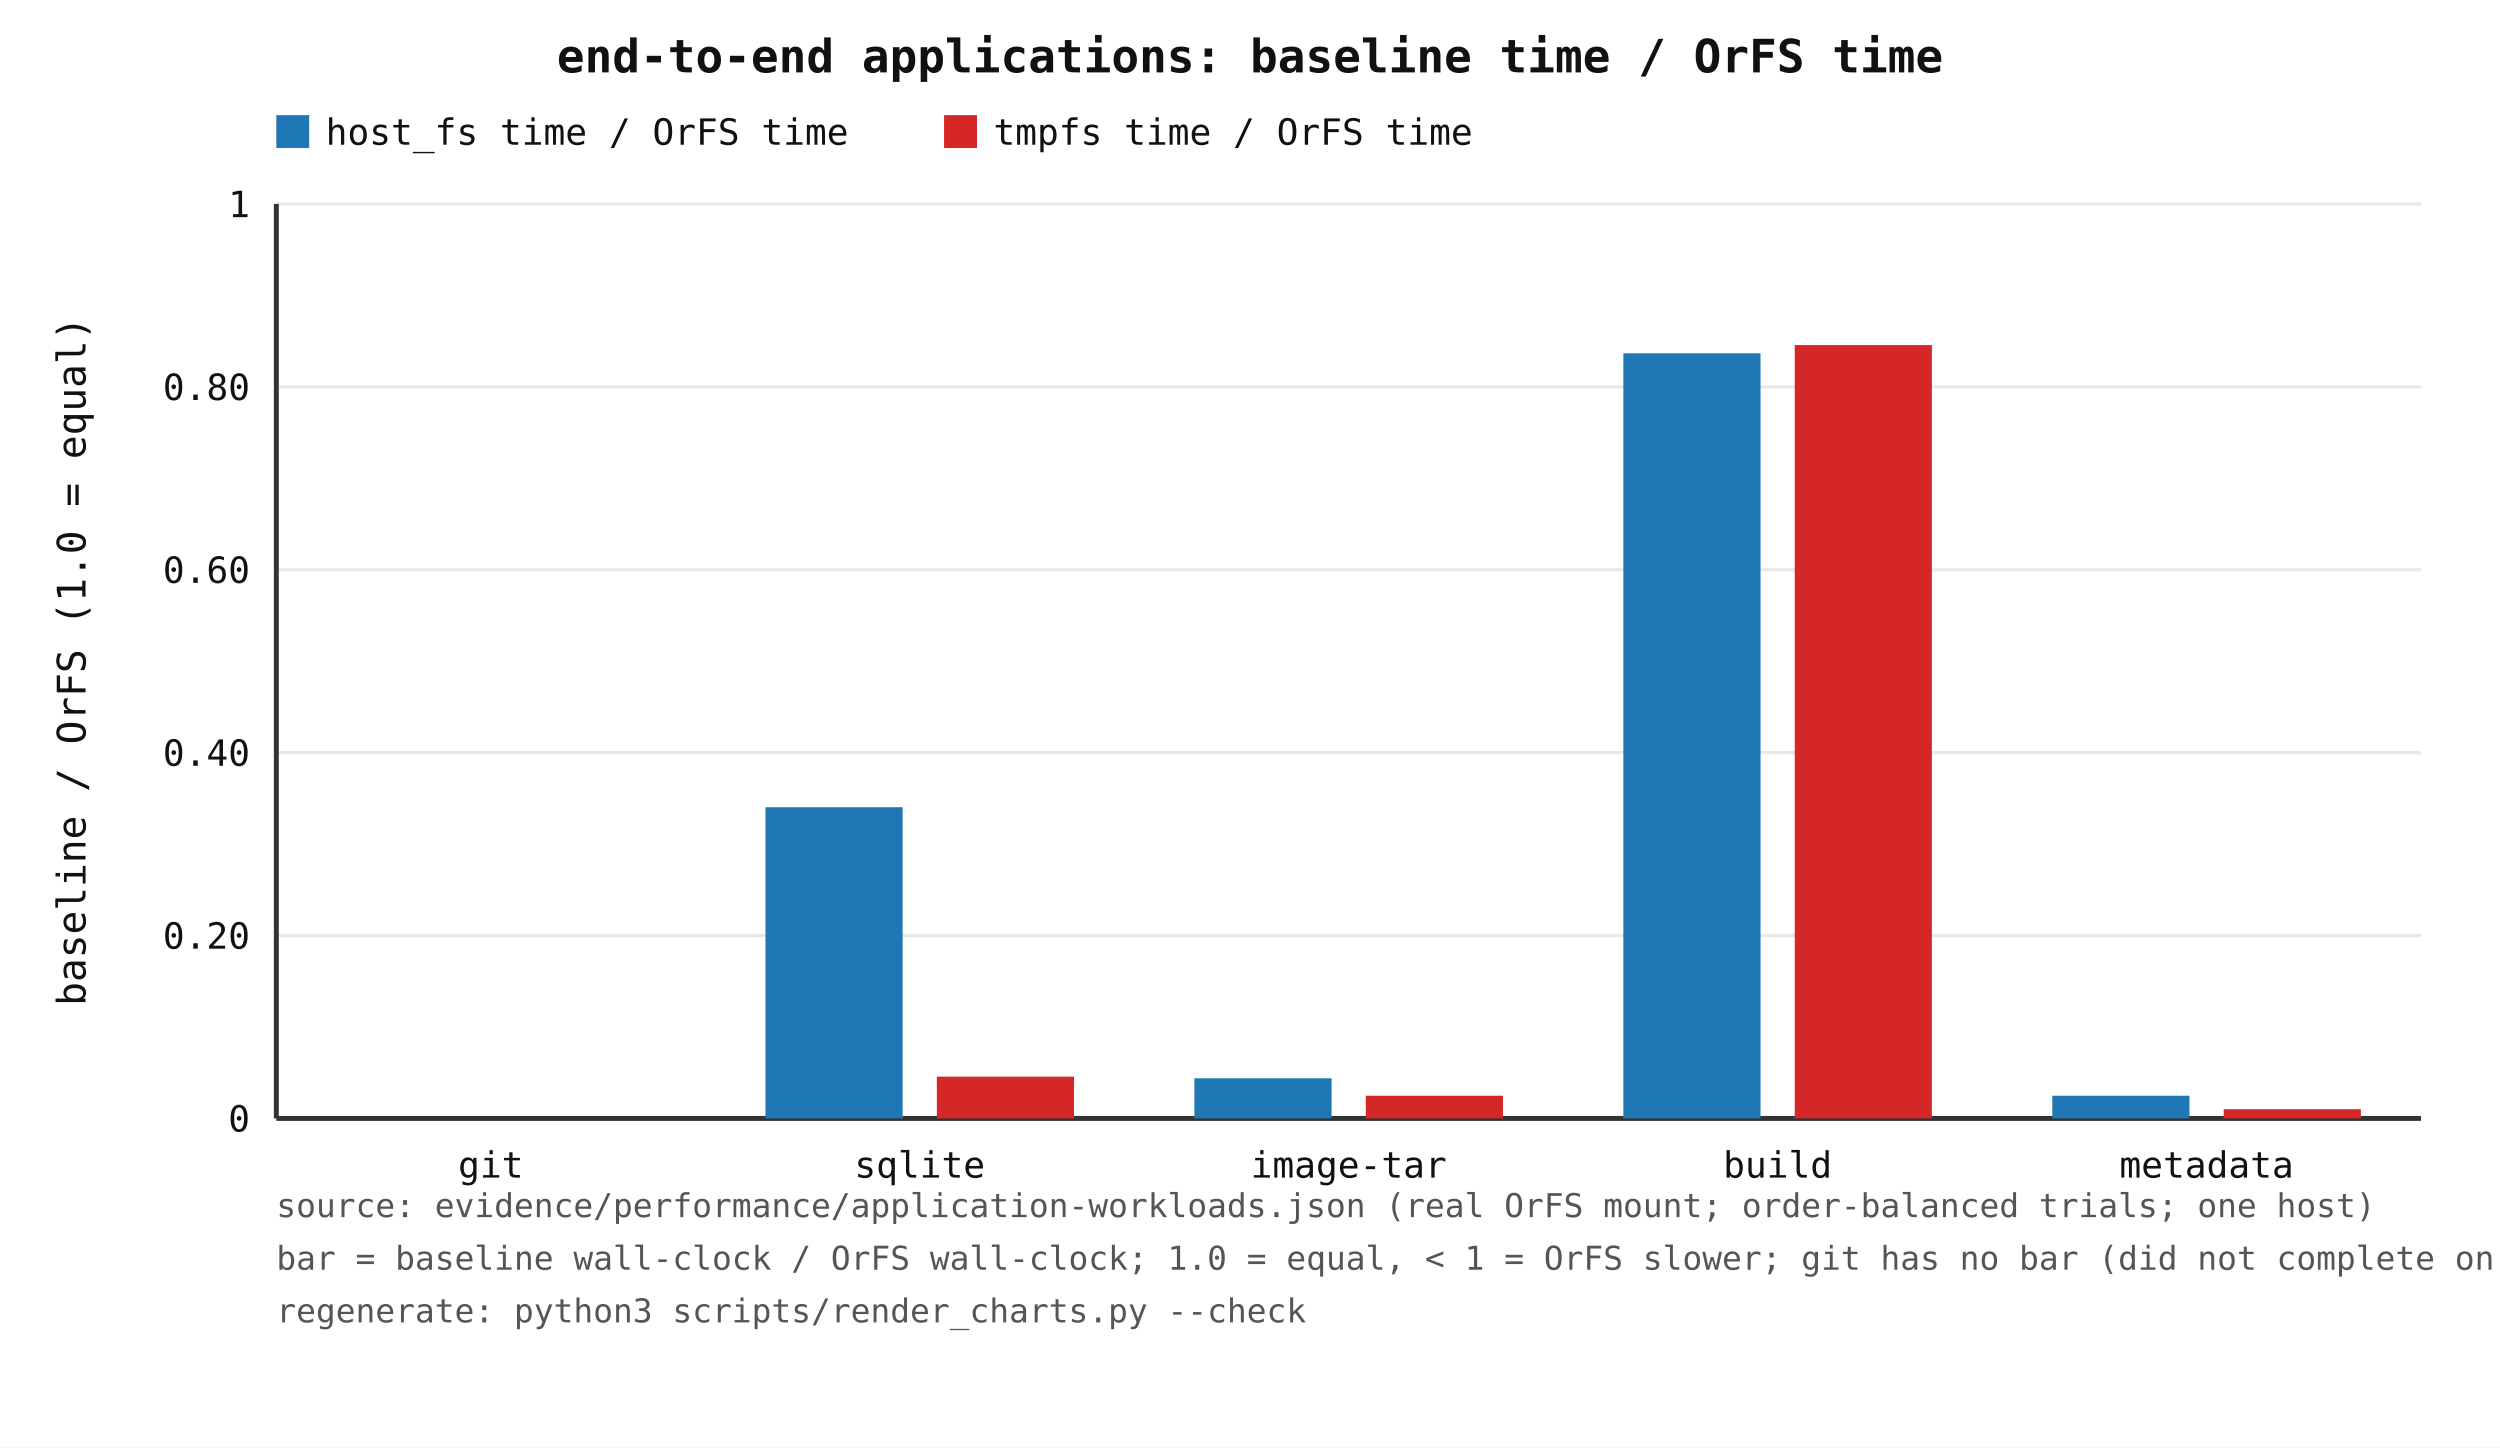
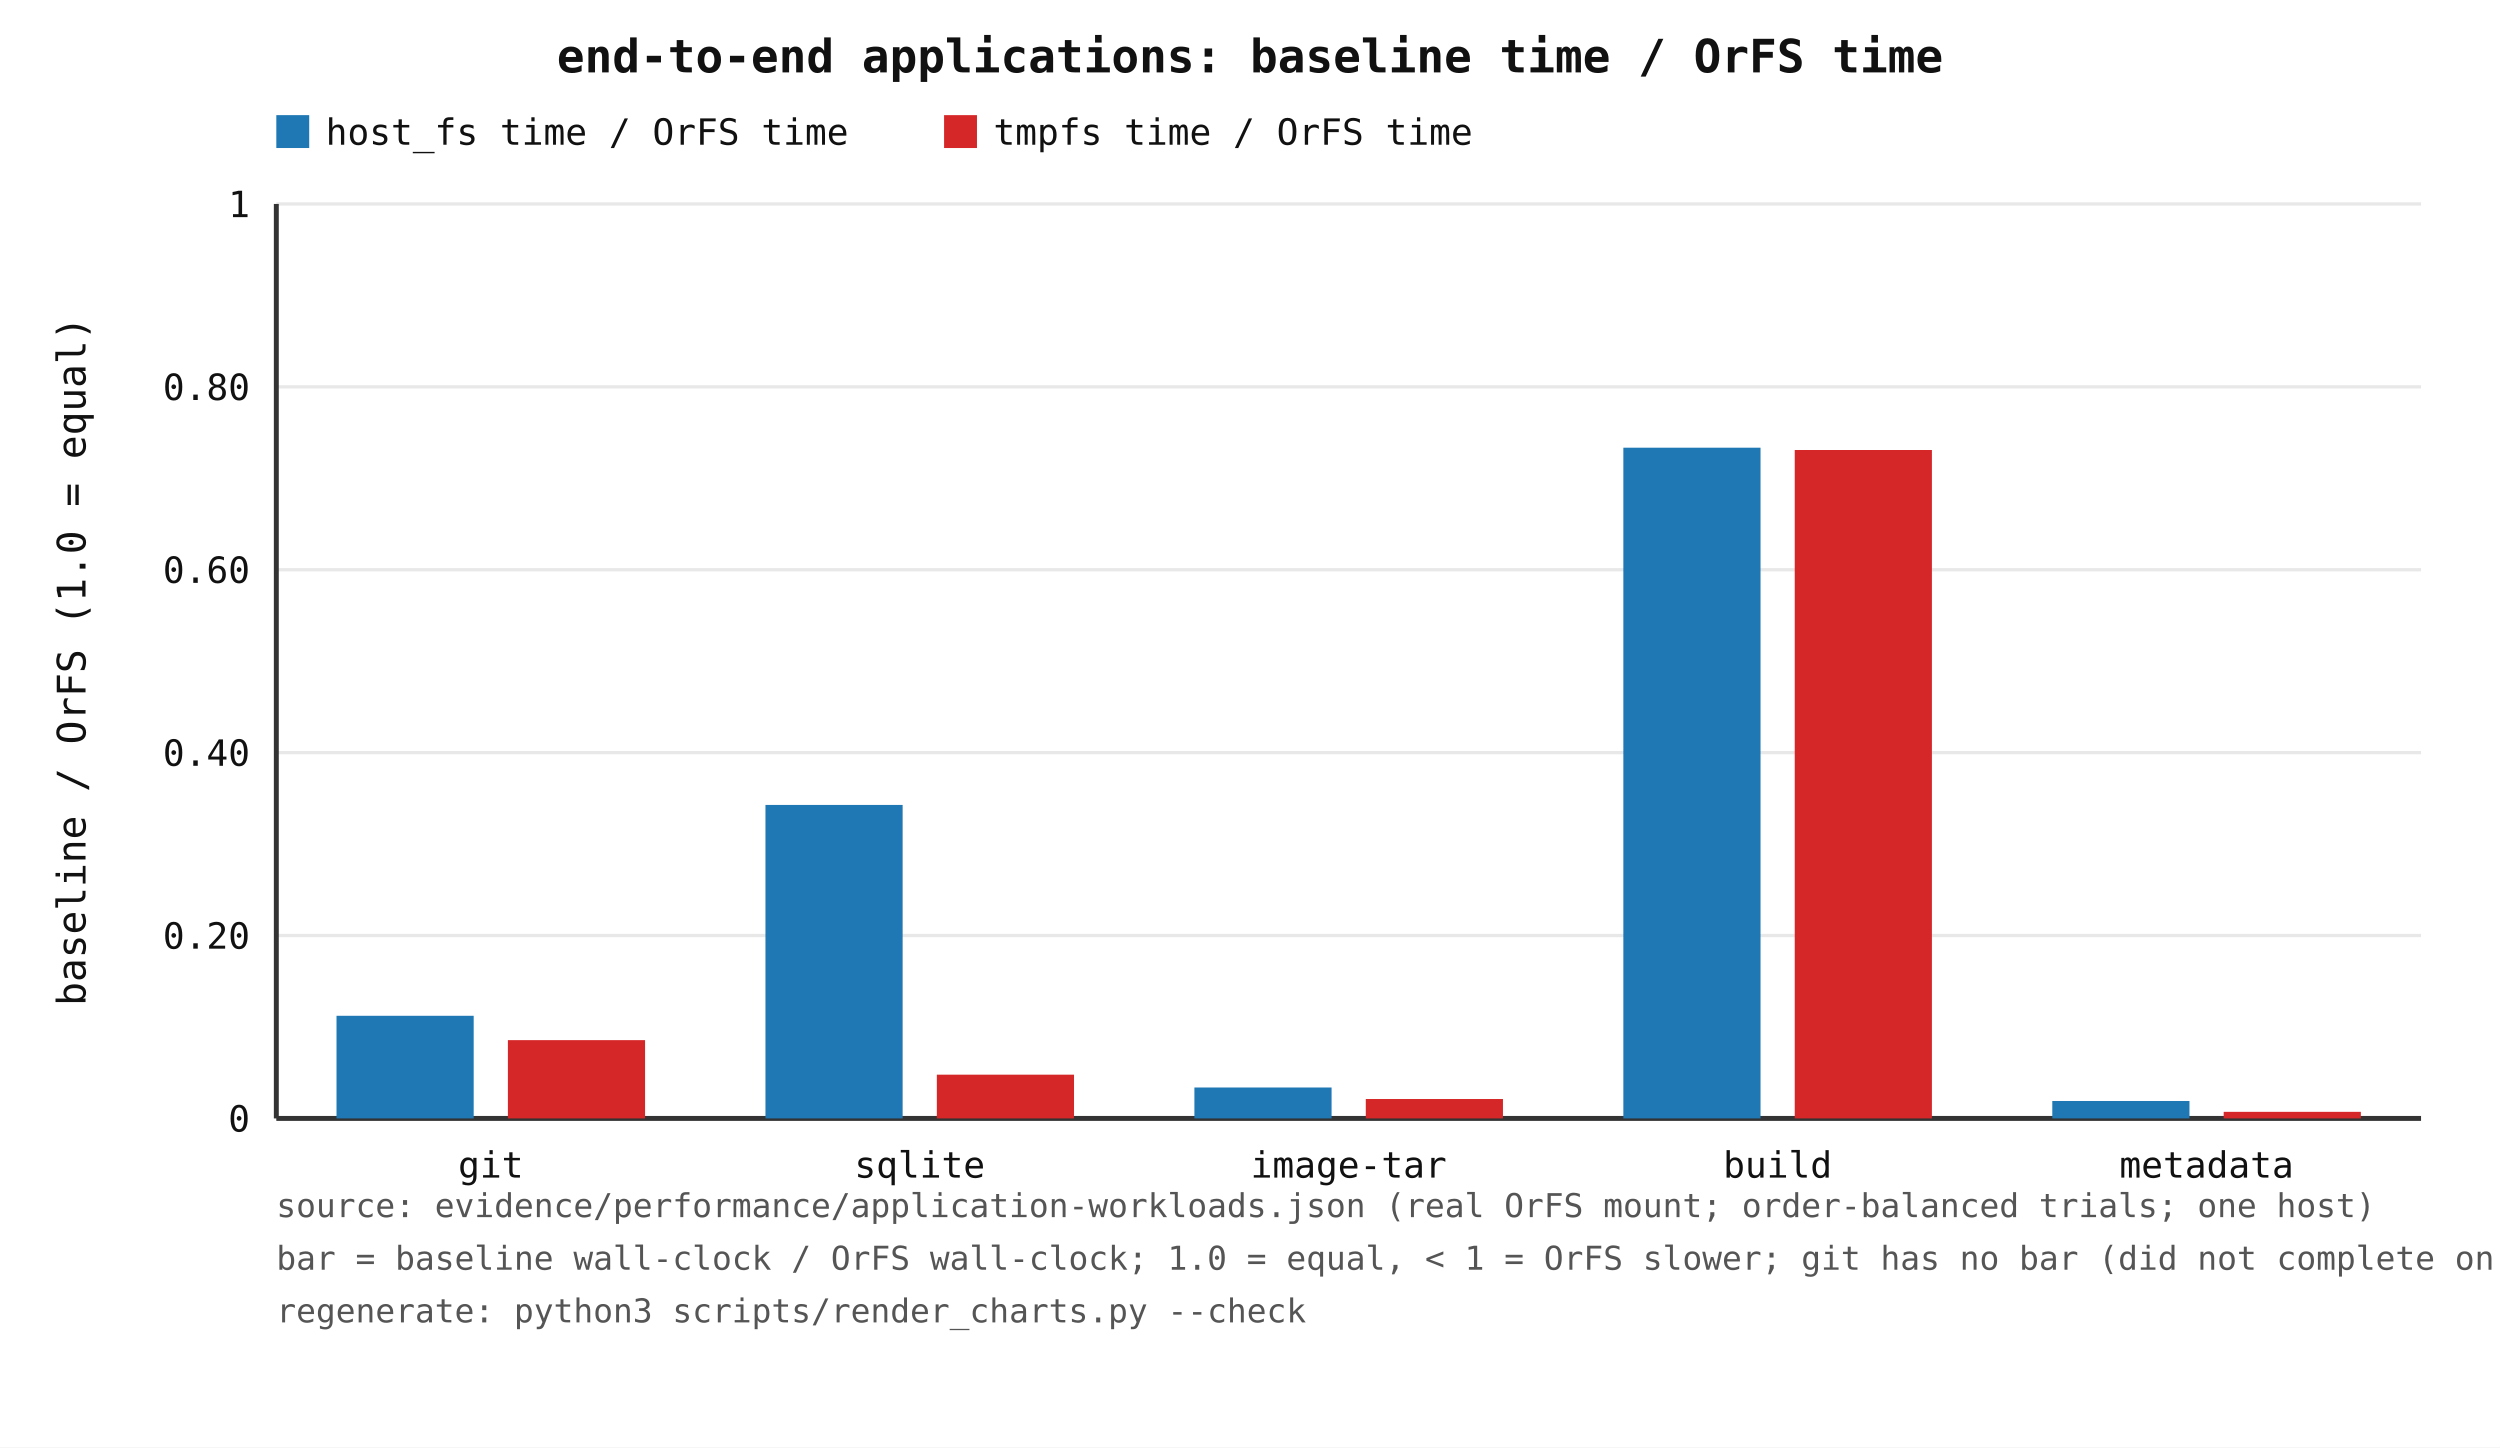
<svg xmlns="http://www.w3.org/2000/svg" width="760" height="440" viewBox="0 0 760 440" font-family="monospace">
  <rect x="0" y="0" width="760" height="440" fill="#ffffff" />
  <text x="380.0" y="22.0" fill="#111111" font-size="14" text-anchor="middle" font-weight="bold">end-to-end applications: baseline time / OrFS time</text>
  <line x1="84.0" y1="340.0" x2="736.0" y2="340.0" stroke="#e8e8e8" stroke-width="1" />
  <text x="76.0" y="344.0" fill="#111111" font-size="11" text-anchor="end">0</text>
  <line x1="84.0" y1="284.4" x2="736.0" y2="284.4" stroke="#e8e8e8" stroke-width="1" />
  <text x="76.0" y="288.4" fill="#111111" font-size="11" text-anchor="end">0.20</text>
  <line x1="84.0" y1="228.8" x2="736.0" y2="228.8" stroke="#e8e8e8" stroke-width="1" />
  <text x="76.0" y="232.8" fill="#111111" font-size="11" text-anchor="end">0.40</text>
  <line x1="84.0" y1="173.2" x2="736.0" y2="173.2" stroke="#e8e8e8" stroke-width="1" />
  <text x="76.0" y="177.2" fill="#111111" font-size="11" text-anchor="end">0.60</text>
  <line x1="84.0" y1="117.6" x2="736.0" y2="117.6" stroke="#e8e8e8" stroke-width="1" />
  <text x="76.0" y="121.6" fill="#111111" font-size="11" text-anchor="end">0.80</text>
  <line x1="84.0" y1="62.0" x2="736.0" y2="62.0" stroke="#e8e8e8" stroke-width="1" />
  <text x="76.0" y="66.0" fill="#111111" font-size="11" text-anchor="end">1</text>
  <line x1="84.0" y1="62.0" x2="84.0" y2="340.0" stroke="#333333" stroke-width="1.5" />
  <line x1="84.0" y1="340.0" x2="736.0" y2="340.0" stroke="#333333" stroke-width="1.5" />
  <text x="26.0" y="201.0" fill="#111111" font-size="12" text-anchor="middle" transform="rotate(-90 26.0 201.0)">baseline / OrFS (1.0 = equal)</text>
+   <rect x="102.3" y="308.8" width="41.7" height="31.2" fill="#1f77b4" />
+   <rect x="154.4" y="316.2" width="41.7" height="23.8" fill="#d62728" />
  <text x="149.2" y="358.0" fill="#111111" font-size="11" text-anchor="middle">git</text>
-   <rect x="232.7" y="245.4" width="41.7" height="94.6" fill="#1f77b4" />
-   <rect x="284.8" y="327.3" width="41.7" height="12.7" fill="#d62728" />
+   <rect x="232.7" y="244.7" width="41.7" height="95.3" fill="#1f77b4" />
+   <rect x="284.8" y="326.7" width="41.7" height="13.3" fill="#d62728" />
  <text x="279.6" y="358.0" fill="#111111" font-size="11" text-anchor="middle">sqlite</text>
-   <rect x="363.1" y="327.8" width="41.7" height="12.2" fill="#1f77b4" />
-   <rect x="415.2" y="333.1" width="41.7" height="6.9" fill="#d62728" />
+   <rect x="363.1" y="330.6" width="41.7" height="9.4" fill="#1f77b4" />
+   <rect x="415.2" y="334.1" width="41.7" height="5.9" fill="#d62728" />
  <text x="410.0" y="358.0" fill="#111111" font-size="11" text-anchor="middle">image-tar</text>
-   <rect x="493.5" y="107.4" width="41.7" height="232.6" fill="#1f77b4" />
-   <rect x="545.6" y="104.9" width="41.7" height="235.1" fill="#d62728" />
+   <rect x="493.5" y="136.1" width="41.7" height="203.9" fill="#1f77b4" />
+   <rect x="545.6" y="136.8" width="41.7" height="203.2" fill="#d62728" />
  <text x="540.4" y="358.0" fill="#111111" font-size="11" text-anchor="middle">build</text>
-   <rect x="623.9" y="333.1" width="41.7" height="6.9" fill="#1f77b4" />
-   <rect x="676.0" y="337.2" width="41.7" height="2.8" fill="#d62728" />
+   <rect x="623.9" y="334.7" width="41.7" height="5.3" fill="#1f77b4" />
+   <rect x="676.0" y="338.0" width="41.7" height="2.0" fill="#d62728" />
  <text x="670.8" y="358.0" fill="#111111" font-size="11" text-anchor="middle">metadata</text>
  <rect x="84.0" y="35.0" width="10" height="10" fill="#1f77b4" />
  <text x="99.0" y="44.0" fill="#111111" font-size="11" text-anchor="start">host_fs time / OrFS time</text>
  <rect x="287.0" y="35.0" width="10" height="10" fill="#d62728" />
  <text x="302.0" y="44.0" fill="#111111" font-size="11" text-anchor="start">tmpfs time / OrFS time</text>
  <text x="84.0" y="370.0" fill="#555555" font-size="10" text-anchor="start">source: evidence/performance/application-workloads.json (real OrFS mount; order-balanced trials; one host)</text>
  <text x="84.0" y="386.0" fill="#555555" font-size="10" text-anchor="start">bar = baseline wall-clock / OrFS wall-clock; 1.0 = equal, &lt; 1 = OrFS slower; git has no bar (did not complete on OrFS)</text>
  <text x="84.0" y="402.0" fill="#555555" font-size="10" text-anchor="start">regenerate: python3 scripts/render_charts.py --check</text>
</svg>
